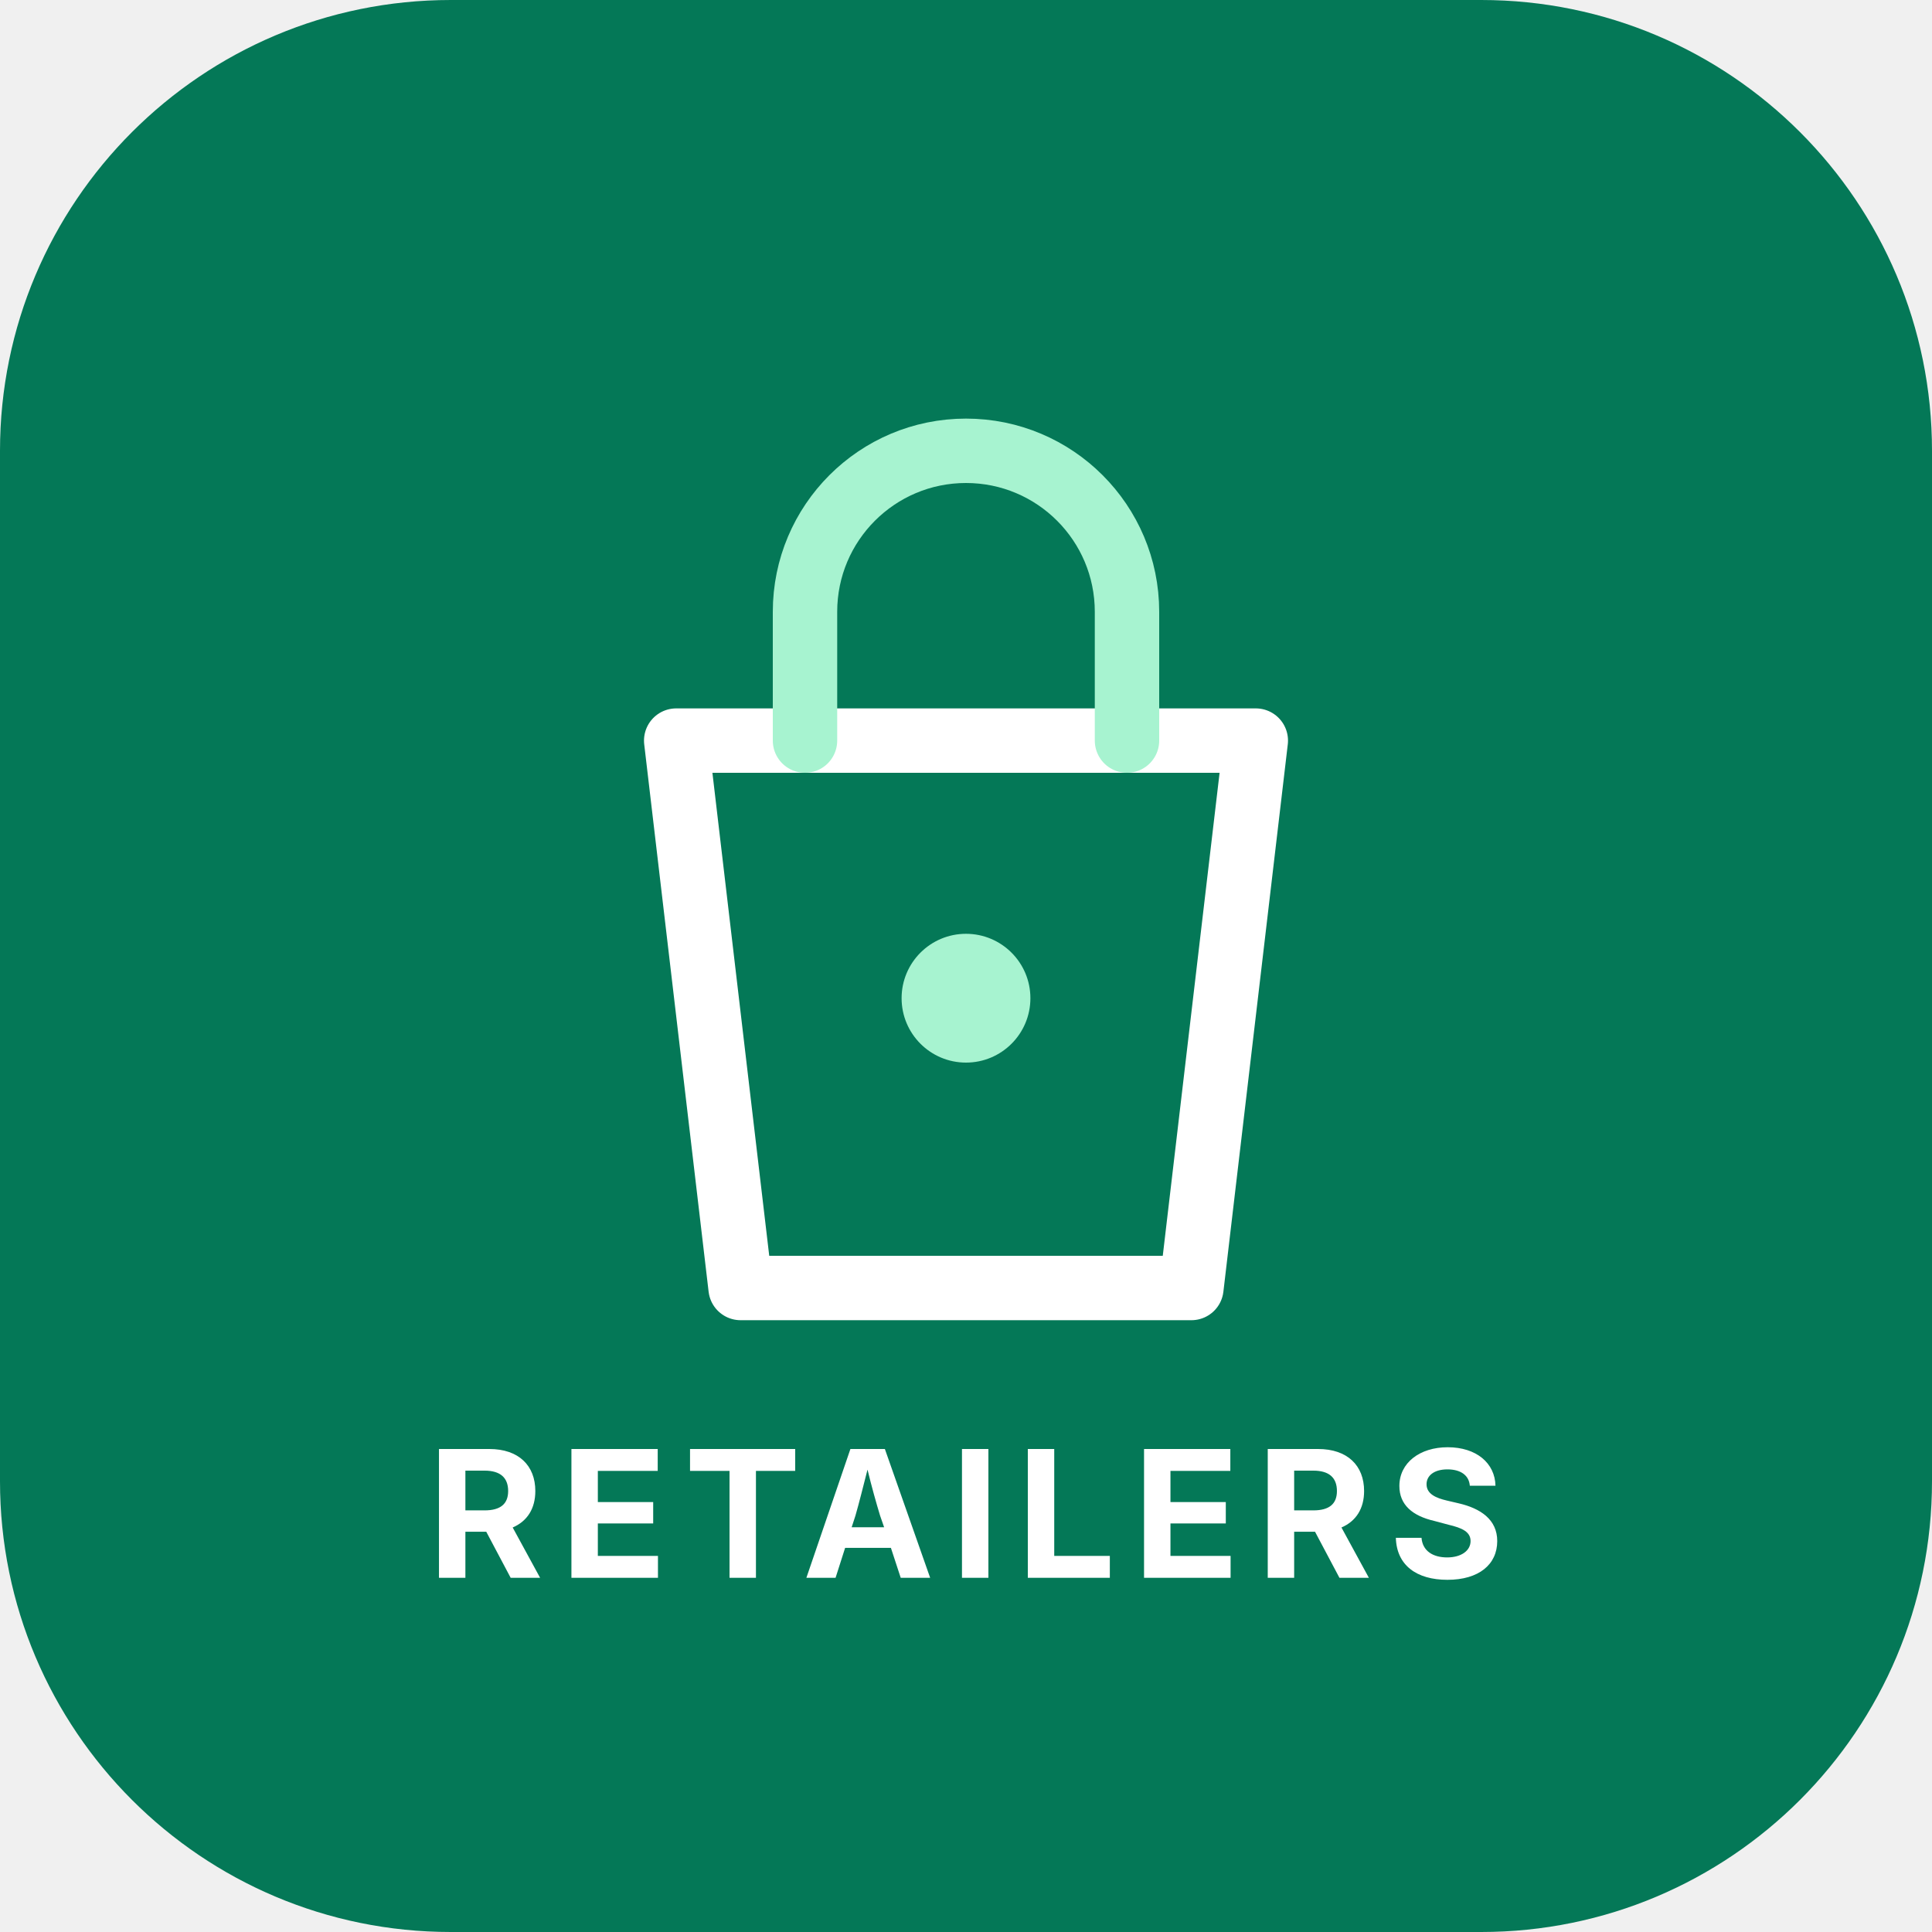
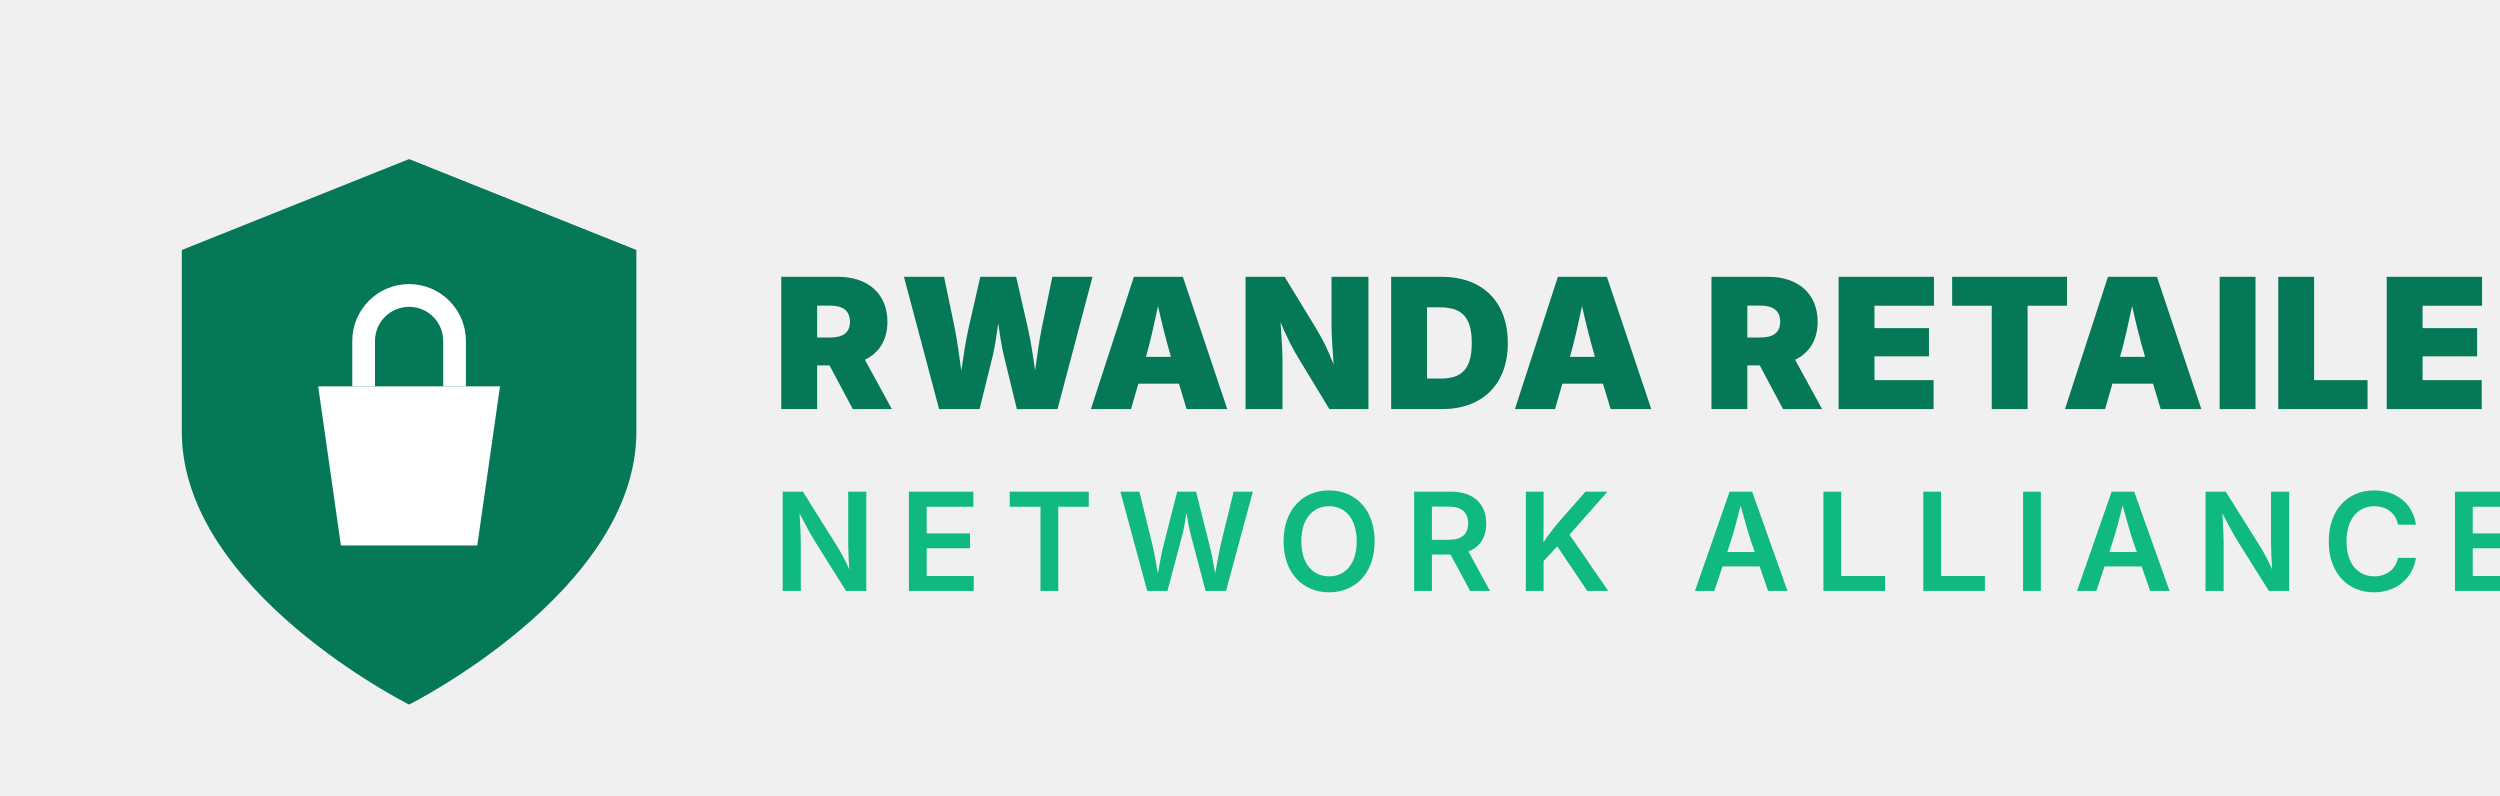
- <svg xmlns="http://www.w3.org/2000/svg" viewBox="0 0 120 120" width="100%" height="100%">
-   <rect width="120" height="120" rx="28" fill="#047857" />
-   <path d="M42 46h36l-4 34H46L42 46z" fill="none" stroke="#FFFFFF" stroke-width="4" stroke-linejoin="round" />
-   <path d="M50 46v-8a10 10 0 0 1 20 0v8" fill="none" stroke="#A7F3D0" stroke-width="4" stroke-linecap="round" />
-   <circle cx="60" cy="62" r="4" fill="#A7F3D0" />
-   <text x="60" y="98" font-family="system-ui, -apple-system, sans-serif" font-weight="700" font-size="11" fill="#FFFFFF" text-anchor="middle" letter-spacing="1">RETAILERS</text>
+ <svg xmlns="http://www.w3.org/2000/svg" viewBox="0 0 220 70" width="100%" height="100%" fill="none">
+   <g transform="translate(10, 8)">
+     <path d="M26 6L6 14v16c0 14 20 24 20 24s20-10 20-24V14L26 6z" fill="#047857" />
+     <path d="M18 26h16l-2 14H20l-2-14z" fill="#FFFFFF" />
+     <path d="M22 26v-4a4 4 0 0 1 8 0v4" stroke="#FFFFFF" stroke-width="2" fill="none" />
+   </g>
+   <text x="68" y="36" font-family="system-ui, -apple-system, sans-serif" font-weight="900" font-size="16" fill="#047857" letter-spacing="0.5">RWANDA RETAILERS</text>
+   <text x="68" y="52" font-family="system-ui, -apple-system, sans-serif" font-weight="600" font-size="12" fill="#10B981" letter-spacing="2">NETWORK ALLIANCE</text>
</svg>
